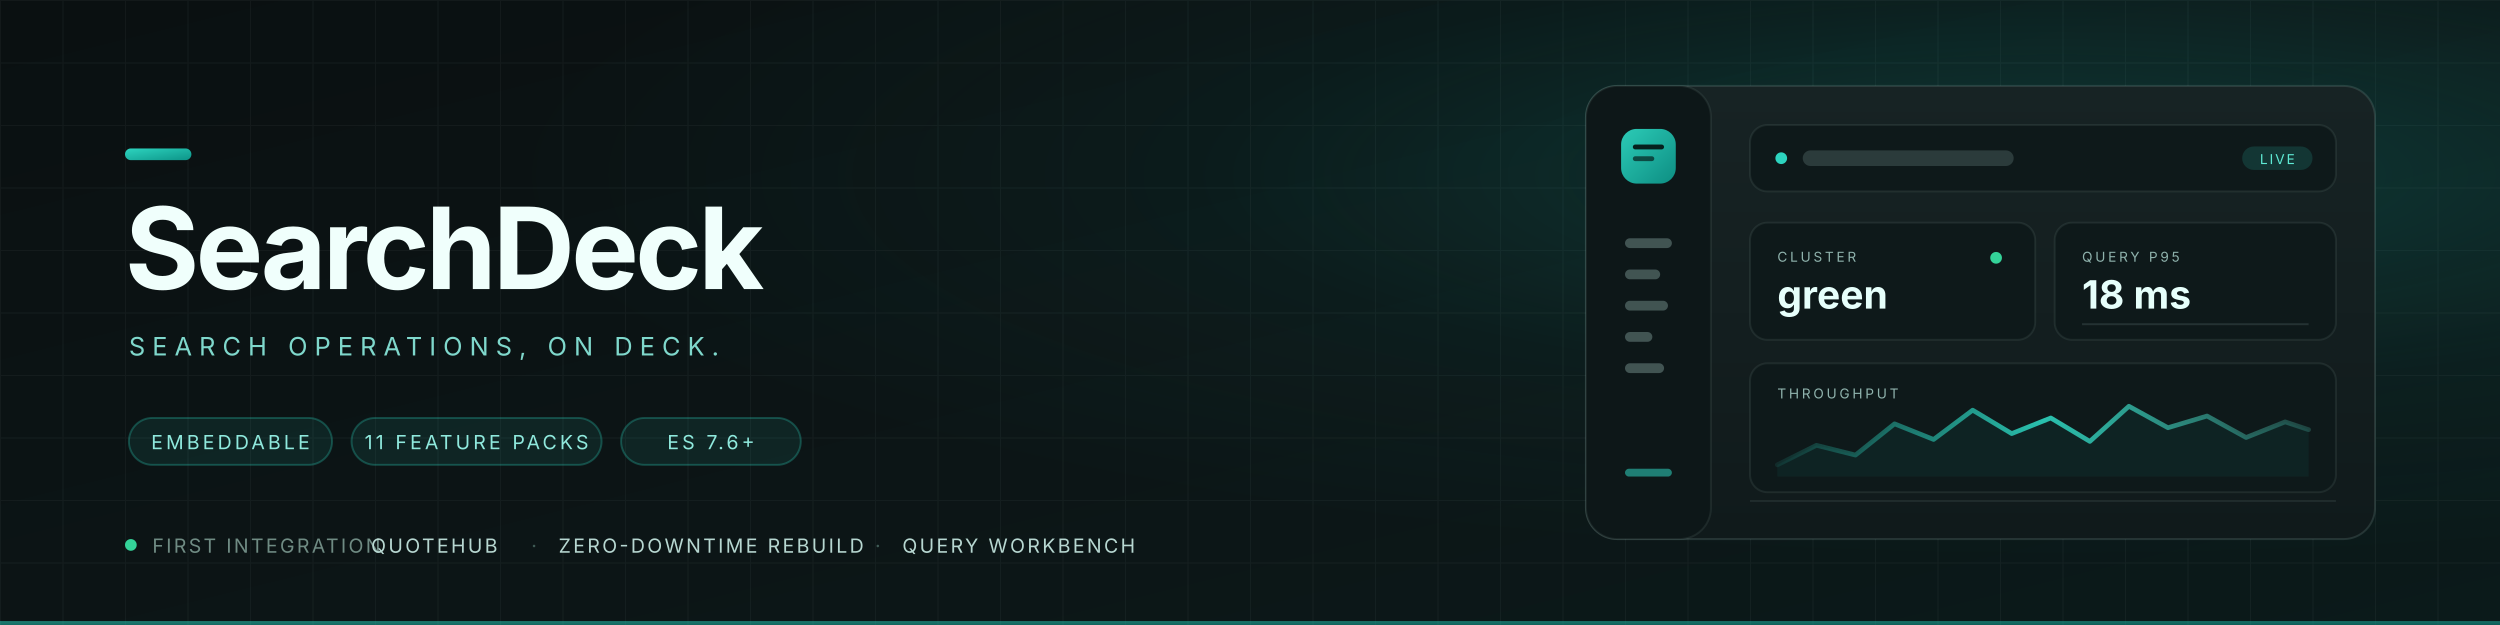
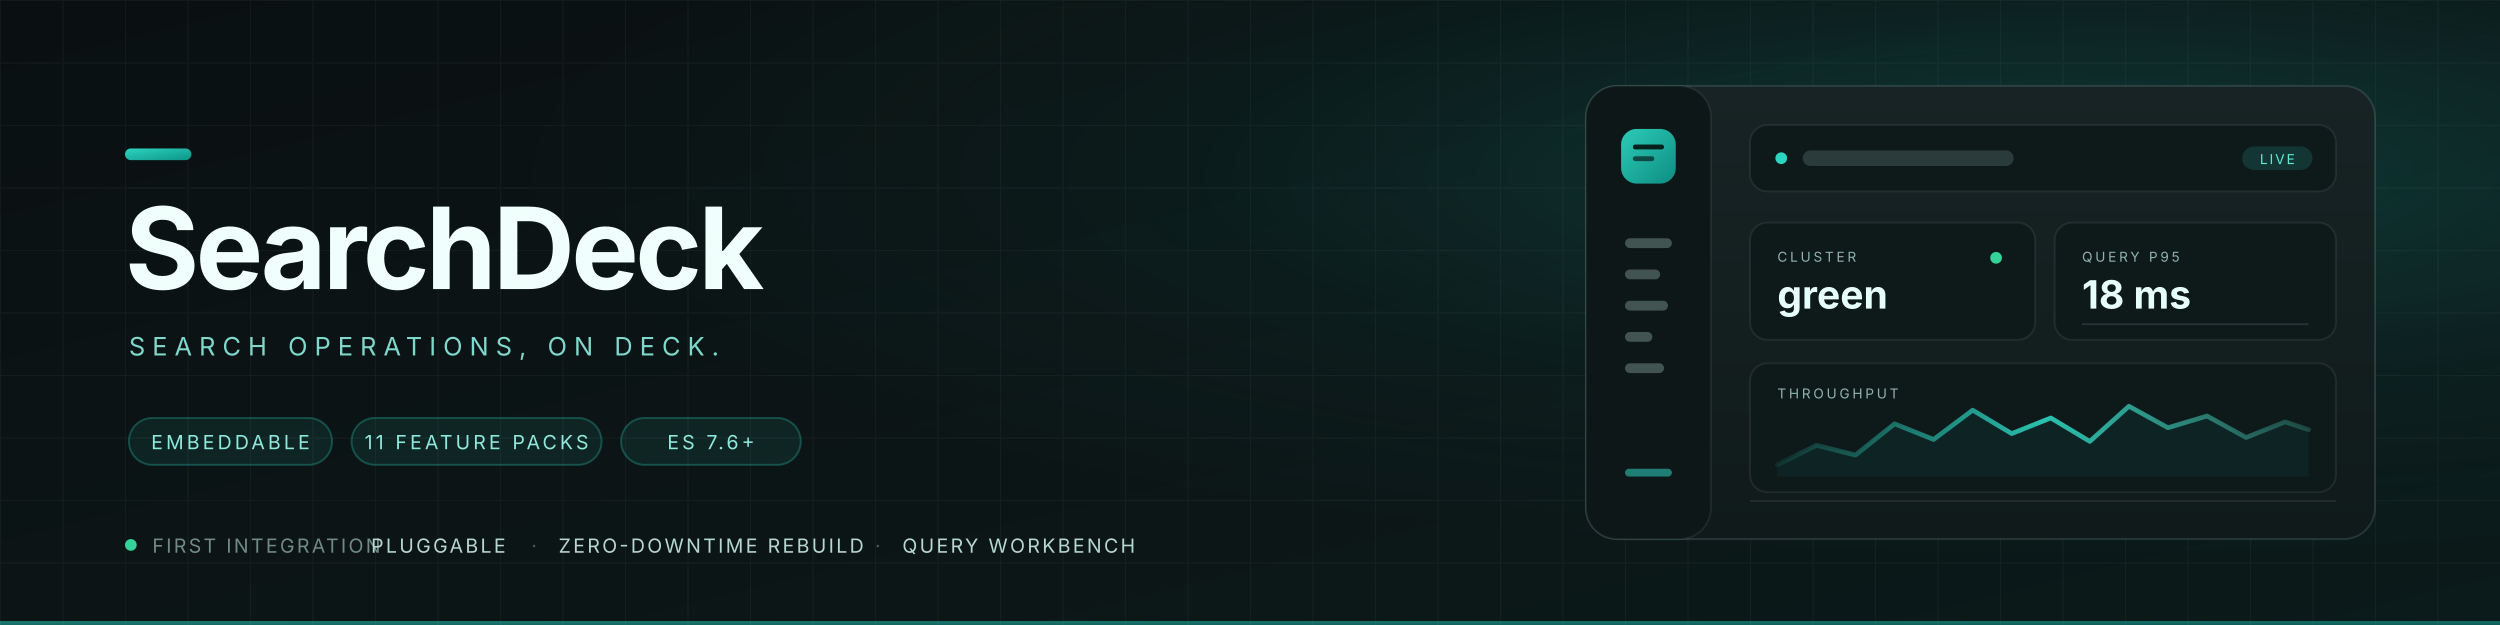
<svg xmlns="http://www.w3.org/2000/svg" width="1280" height="320" viewBox="0 0 1280 320" role="img" aria-label="SearchDeck — Search operations, on deck.">
  <defs>
    <linearGradient id="bg" x1="0" y1="0" x2="1" y2="1">
      <stop offset="0" stop-color="#0a1011" />
      <stop offset="0.58" stop-color="#0c1516" />
      <stop offset="1" stop-color="#0b1a1a" />
    </linearGradient>
    <radialGradient id="glow" cx="0.82" cy="0.28" r="0.62">
      <stop offset="0" stop-color="#14b8a6" stop-opacity="0.22" />
      <stop offset="0.55" stop-color="#14b8a6" stop-opacity="0.05" />
      <stop offset="1" stop-color="#14b8a6" stop-opacity="0" />
    </radialGradient>
    <linearGradient id="accent" x1="0" y1="0" x2="1" y2="1">
      <stop offset="0" stop-color="#2dd4bf" />
      <stop offset="1" stop-color="#0d9488" />
    </linearGradient>
    <linearGradient id="panel" x1="0" y1="0" x2="0" y2="1">
      <stop offset="0" stop-color="#172324" />
      <stop offset="1" stop-color="#101a1b" />
    </linearGradient>
    <linearGradient id="wave" x1="0" y1="0" x2="1" y2="0">
      <stop offset="0" stop-color="#2dd4bf" stop-opacity="0.1" />
      <stop offset="0.5" stop-color="#2dd4bf" stop-opacity="0.9" />
      <stop offset="1" stop-color="#5eead4" stop-opacity="0.2" />
    </linearGradient>
    <pattern id="grid" width="32" height="32" patternUnits="userSpaceOnUse">
      <path d="M32 0H0V32" fill="none" stroke="#c8f0eb" stroke-opacity="0.045" stroke-width="1" />
    </pattern>
    <filter id="soft" x="-30%" y="-30%" width="160%" height="160%">
      <feGaussianBlur stdDeviation="10" />
    </filter>
  </defs>
  <rect width="1280" height="320" fill="url(#bg)" />
  <rect width="1280" height="320" fill="url(#grid)" />
  <rect width="1280" height="320" fill="url(#glow)" />
  <g transform="translate(812 44)">
    <rect x="0" y="0" width="404" height="232" rx="16" fill="url(#panel)" stroke="#c8f0eb" stroke-opacity="0.13" />
    <rect x="0" y="0" width="64" height="232" rx="16" fill="#0d1718" stroke="#c8f0eb" stroke-opacity="0.08" />
    <rect x="18" y="22" width="28" height="28" rx="8" fill="url(#accent)" opacity="0.95" />
    <rect x="24" y="30" width="16" height="2.5" rx="1.25" fill="#06201d" />
    <rect x="24" y="36" width="11" height="2.5" rx="1.25" fill="#06201d" opacity="0.7" />
    <g fill="#c8f0eb" opacity="0.28">
      <rect x="20" y="78" width="24" height="5" rx="2.5" />
      <rect x="20" y="94" width="18" height="5" rx="2.5" />
      <rect x="20" y="110" width="22" height="5" rx="2.5" />
      <rect x="20" y="126" width="14" height="5" rx="2.5" />
      <rect x="20" y="142" width="20" height="5" rx="2.5" />
    </g>
    <rect x="20" y="196" width="24" height="4" rx="2" fill="#2dd4bf" opacity="0.55" />
    <g transform="translate(84 20)">
      <rect x="0" y="0" width="300" height="34" rx="9" fill="#0e191a" stroke="#c8f0eb" stroke-opacity="0.08" />
      <circle cx="16" cy="17" r="3" fill="#2dd4bf" />
      <rect x="27" y="13" width="108" height="8" rx="4" fill="#c8f0eb" opacity="0.16" />
      <rect x="252" y="11" width="36" height="12" rx="6" fill="#2dd4bf" opacity="0.16" />
      <text x="270" y="20" text-anchor="middle" font-family="Inter, -apple-system, Segoe UI, sans-serif" font-size="7" fill="#5eead4" letter-spacing="1">LIVE</text>
      <g transform="translate(0 50)">
        <rect x="0" y="0" width="146" height="60" rx="9" fill="#0e191a" stroke="#c8f0eb" stroke-opacity="0.08" />
        <text x="14" y="20" font-family="Inter, -apple-system, Segoe UI, sans-serif" font-size="7" fill="#8fb3ad" letter-spacing="1.4">CLUSTER</text>
        <text x="14" y="44" font-family="Inter, -apple-system, Segoe UI, sans-serif" font-size="20" font-weight="650" fill="#e6fffb">green</text>
        <circle cx="126" cy="18" r="3" fill="#34d399" />
        <rect x="156" y="0" width="144" height="60" rx="9" fill="#0e191a" stroke="#c8f0eb" stroke-opacity="0.08" />
        <text x="170" y="20" font-family="Inter, -apple-system, Segoe UI, sans-serif" font-size="7" fill="#8fb3ad" letter-spacing="1.4">QUERY P95</text>
        <text x="170" y="44" font-family="Inter, -apple-system, Segoe UI, sans-serif" font-size="20" font-weight="650" fill="#e6fffb">18 ms</text>
        <path d="M170 52h116" stroke="#c8f0eb" stroke-opacity="0.12" />
      </g>
      <g transform="translate(0 122)">
        <rect x="0" y="0" width="300" height="66" rx="9" fill="#0e191a" stroke="#c8f0eb" stroke-opacity="0.08" />
        <text x="14" y="18" font-family="Inter, -apple-system, Segoe UI, sans-serif" font-size="7" fill="#8fb3ad" letter-spacing="1.4">THROUGHPUT</text>
        <path d="M14 52 L34 42 L54 47 L74 31 L94 39 L114 24 L134 36 L154 28 L174 40 L194 22 L214 33 L234 27 L254 38 L274 30 L286 34" fill="none" stroke="url(#wave)" stroke-width="2.4" stroke-linecap="round" stroke-linejoin="round" />
        <path d="M14 52 L34 42 L54 47 L74 31 L94 39 L114 24 L134 36 L154 28 L174 40 L194 22 L214 33 L234 27 L254 38 L274 30 L286 34 L286 58 L14 58 Z" fill="#14b8a6" opacity="0.07" />
      </g>
    </g>
    <rect x="84" y="212" width="300" height="1" fill="#c8f0eb" opacity="0.08" />
  </g>
  <g transform="translate(64 76)">
    <rect x="0" y="0" width="34" height="6" rx="3" fill="url(#accent)" />
    <text x="0" y="72" font-family="Inter, -apple-system, Segoe UI, sans-serif" font-size="58" font-weight="700" letter-spacing="-1.8" fill="#f0fffc">SearchDeck</text>
    <text x="2" y="106" font-family="Inter, -apple-system, Segoe UI, sans-serif" font-size="13" letter-spacing="3.6" fill="#7fd8cc">SEARCH OPERATIONS, ON DECK.</text>
    <g transform="translate(2 138)" font-family="Inter, -apple-system, Segoe UI, sans-serif" font-size="10" letter-spacing="1.6">
      <rect x="0" y="0" width="104" height="24" rx="12" fill="#2dd4bf" fill-opacity="0.09" stroke="#2dd4bf" stroke-opacity="0.28" />
      <text x="52" y="16" text-anchor="middle" fill="#8fe9dd">EMBEDDABLE</text>
      <rect x="114" y="0" width="128" height="24" rx="12" fill="#2dd4bf" fill-opacity="0.09" stroke="#2dd4bf" stroke-opacity="0.28" />
      <text x="178" y="16" text-anchor="middle" fill="#8fe9dd">11 FEATURE PACKS</text>
      <rect x="252" y="0" width="92" height="24" rx="12" fill="#2dd4bf" fill-opacity="0.09" stroke="#2dd4bf" stroke-opacity="0.28" />
      <text x="298" y="16" text-anchor="middle" fill="#8fe9dd">ES 7.6+</text>
    </g>
  </g>
  <g transform="translate(64 276)">
    <rect x="0" y="0" width="6" height="6" rx="3" fill="#34d399" />
    <text x="14" y="7" font-family="Inter, -apple-system, Segoe UI, sans-serif" font-size="10" letter-spacing="1.2" fill="#6f8b83">FIRST INTEGRATION</text>
-     <text x="126" y="7" font-family="Inter, -apple-system, Segoe UI, sans-serif" font-size="10" letter-spacing="1.2" fill="#b7d7d1">QUOTEHUB</text>
+     <text x="126" y="7" font-family="Inter, -apple-system, Segoe UI, sans-serif" font-size="10" letter-spacing="1.2" fill="#b7d7d1">PLUGGABLE</text>
    <text x="208" y="7" font-family="Inter, -apple-system, Segoe UI, sans-serif" font-size="10" letter-spacing="1.2" fill="#3f5b55">·</text>
    <text x="222" y="7" font-family="Inter, -apple-system, Segoe UI, sans-serif" font-size="10" letter-spacing="1.2" fill="#b7d7d1">ZERO-DOWNTIME REBUILD</text>
    <text x="384" y="7" font-family="Inter, -apple-system, Segoe UI, sans-serif" font-size="10" letter-spacing="1.2" fill="#3f5b55">·</text>
    <text x="398" y="7" font-family="Inter, -apple-system, Segoe UI, sans-serif" font-size="10" letter-spacing="1.2" fill="#b7d7d1">QUERY WORKBENCH</text>
  </g>
  <rect x="0" y="318" width="1280" height="2" fill="url(#accent)" opacity="0.55" />
</svg>
